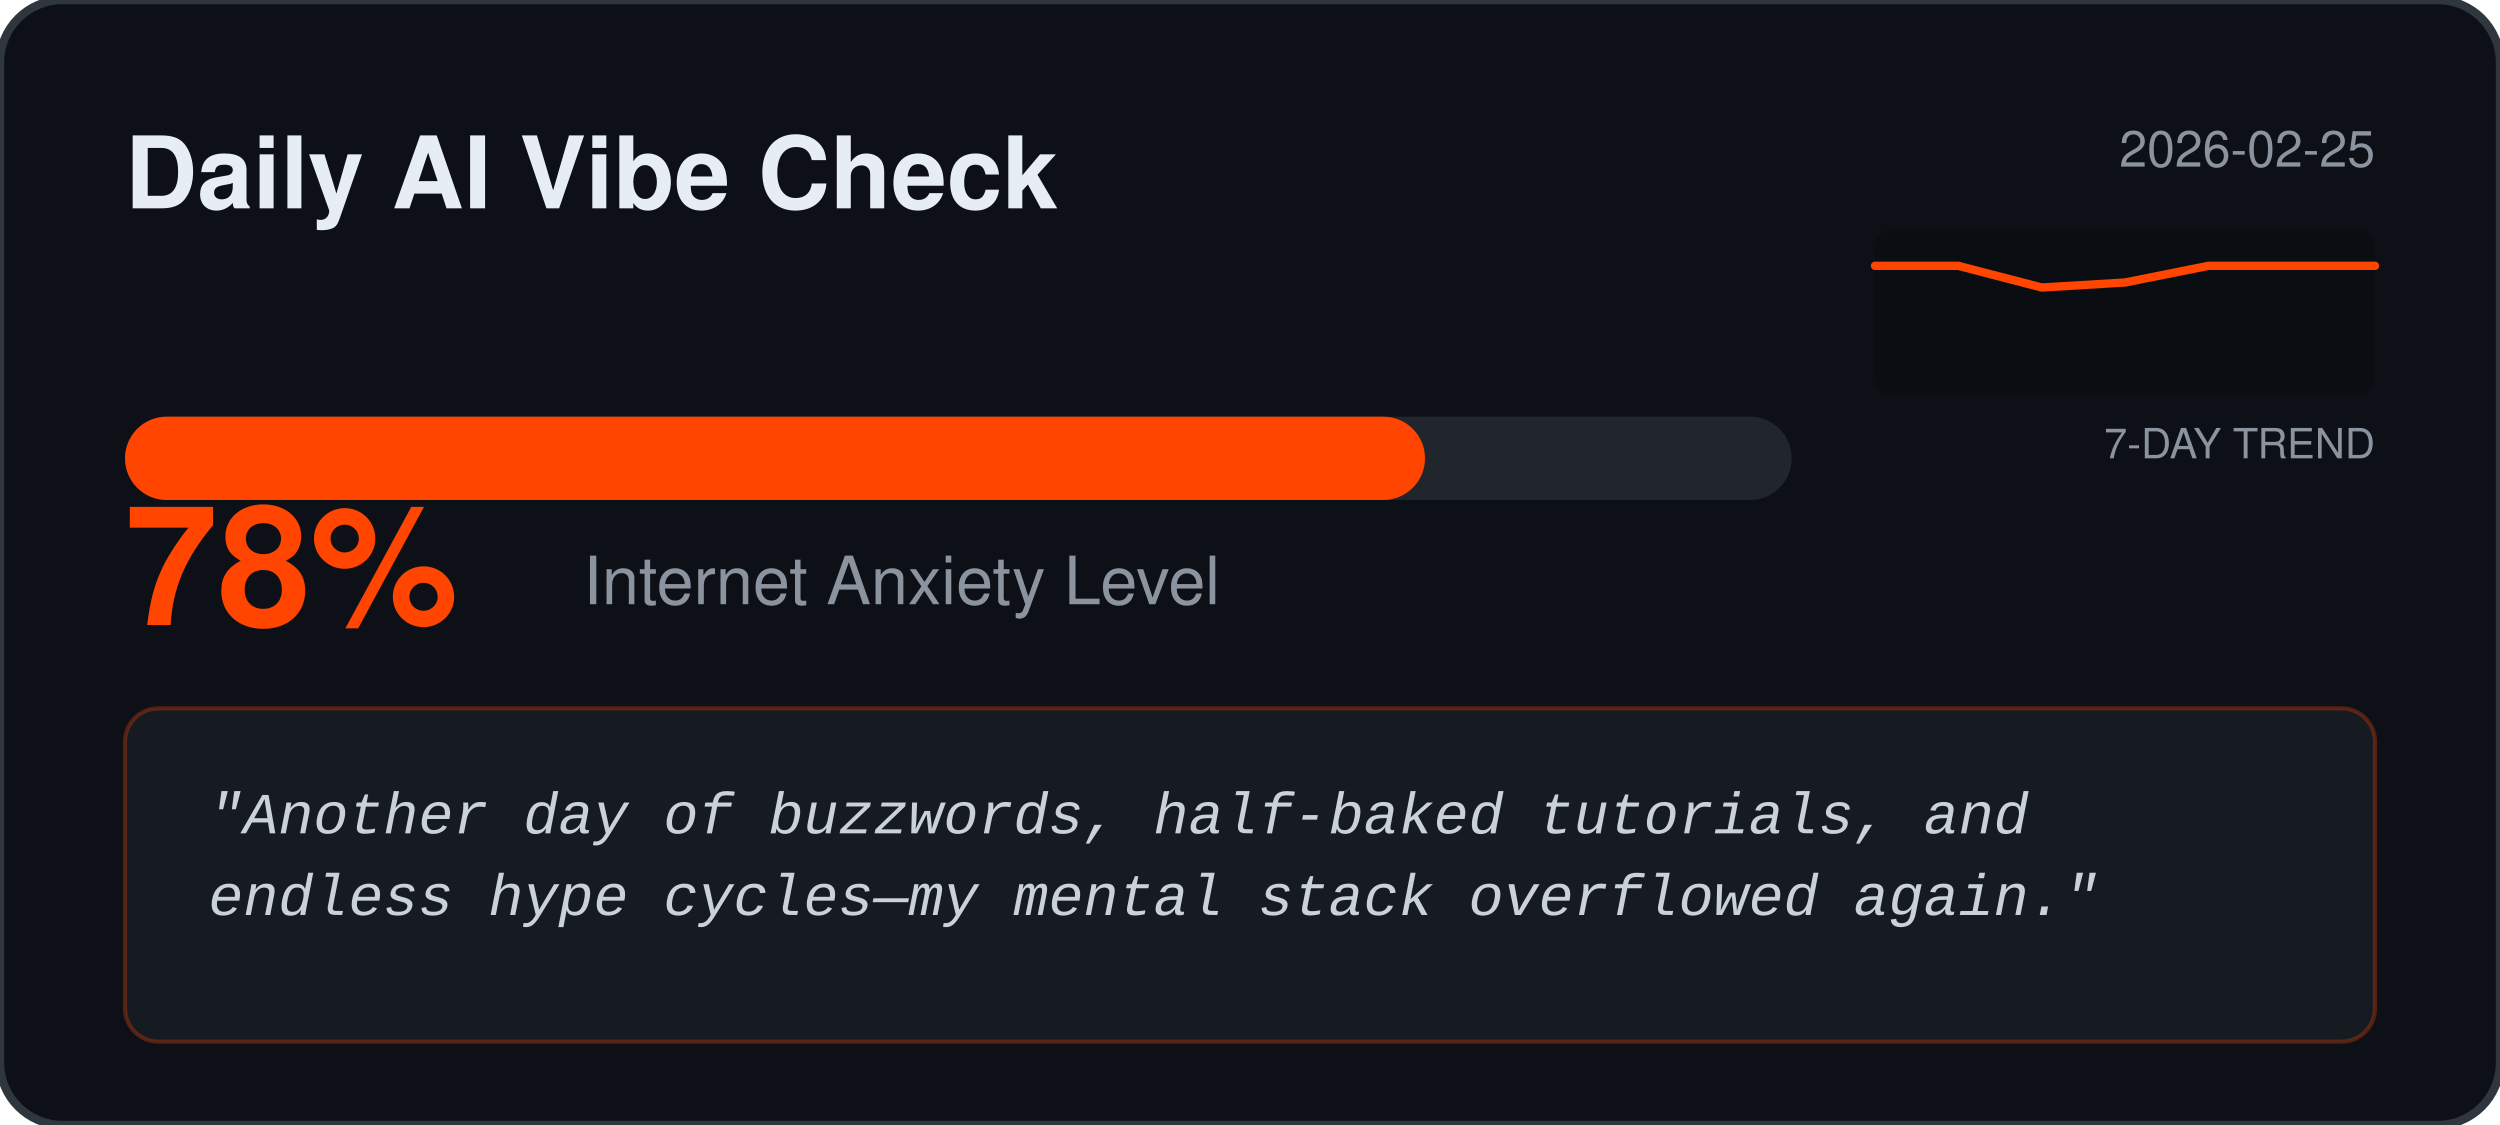
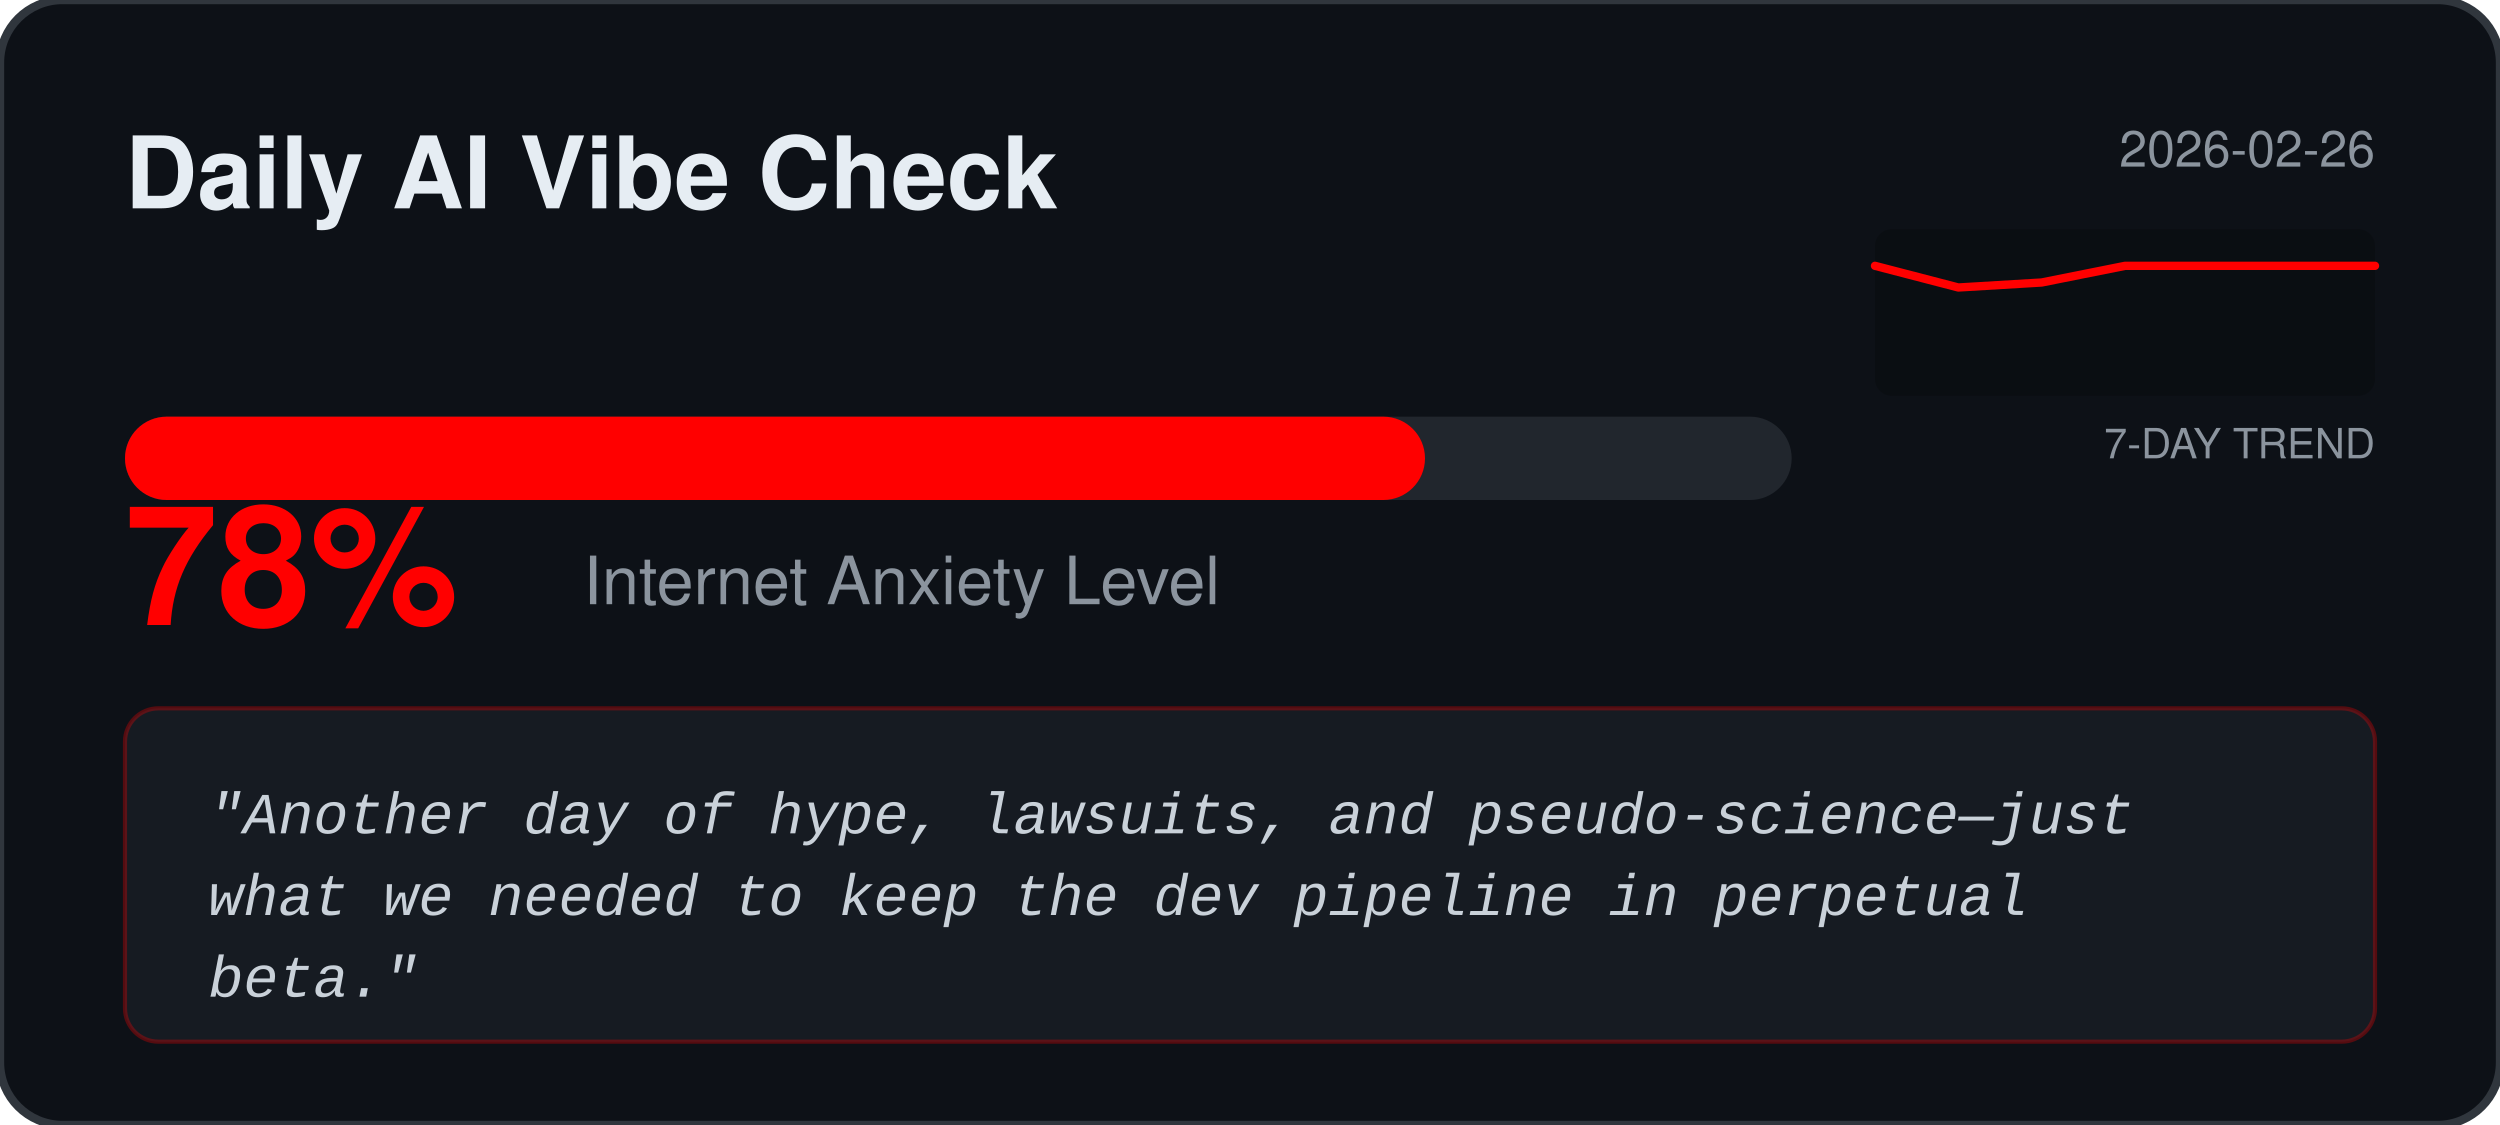
<svg xmlns="http://www.w3.org/2000/svg" width="600" height="270" viewBox="0 0 600 270" fill="none">
  <rect width="600" height="270" rx="15" fill="#0D1117" stroke="#30363D" stroke-width="2" />
  <text x="30" y="50" fill="#E6EDF3" font-family="Segoe UI, Helvetica, sans-serif" font-weight="bold" font-size="24">Daily AI Vibe Check</text>
-   <text x="570" y="40" fill="#8B949E" font-family="Segoe UI, Helvetica, sans-serif" font-size="12" text-anchor="end">2026-02-25</text>
+   <text x="570" y="40" fill="#8B949E" font-family="Segoe UI, Helvetica, sans-serif" font-size="12" text-anchor="end">2026-02-26</text>
  <rect x="450" y="55" width="120" height="40" fill="#000000" fill-opacity="0.2" rx="4" />
  <text x="570" y="110" fill="#8B949E" font-family="Segoe UI, Helvetica, sans-serif" font-size="10" text-anchor="end">7-DAY TREND</text>
-   <polyline points="450.0,63.8 470.0,63.8 490.0,69.0 510.0,67.8 530.0,63.8 550.0,63.8 570.0,63.8" fill="none" stroke="#FF4500" stroke-width="2" stroke-linecap="round" stroke-linejoin="round" />
+   <polyline points="450.0,63.8 470.0,69.0 490.0,67.8 510.0,63.8 530.0,63.8 550.0,63.8 570.0,63.8" fill="none" stroke="#FF0000" stroke-width="2" stroke-linecap="round" stroke-linejoin="round" />
  <rect x="30" y="100" width="400" height="20" rx="10" fill="#21262D" />
-   <rect x="30" y="100" width="312.0" height="20" rx="10" fill="#FF4500" />
-   <text x="30" y="150" fill="#FF4500" font-family="Segoe UI, Helvetica, sans-serif" font-weight="bold" font-size="40">78%</text>
+   <rect x="30" y="100" width="312.0" height="20" rx="10" fill="#FF0000" />
+   <text x="30" y="150" fill="#FF0000" font-family="Segoe UI, Helvetica, sans-serif" font-weight="bold" font-size="40">78%</text>
  <text x="140" y="145" fill="#8B949E" font-family="Segoe UI, Helvetica, sans-serif" font-size="16">Internet Anxiety Level</text>
-   <rect x="30" y="170" width="540" height="80" rx="8" fill="#161B22" stroke="#FF4500" stroke-opacity="0.3" />
+   <rect x="30" y="170" width="540" height="80" rx="8" fill="#161B22" stroke="#FF0000" stroke-opacity="0.3" />
  <text x="50" y="200" fill="#C9D1D9" font-family="Courier New, monospace" font-size="14" font-style="italic">
-     <tspan x="50" dy="0">"Another day of buzzwords, half‑baked tutorials, and</tspan>
-     <tspan x="50" dy="1.4em">endless hype cycles—my mental stack overflowed again."</tspan>
+     <tspan x="50" dy="0">"Another day of hype, lawsuits, and pseudo‑science—just</tspan>
+     <tspan x="50" dy="1.4em">what we needed to keep the dev pipeline in perpetual</tspan>
+     <tspan x="50" dy="1.4em">beta."</tspan>
  </text>
</svg>
